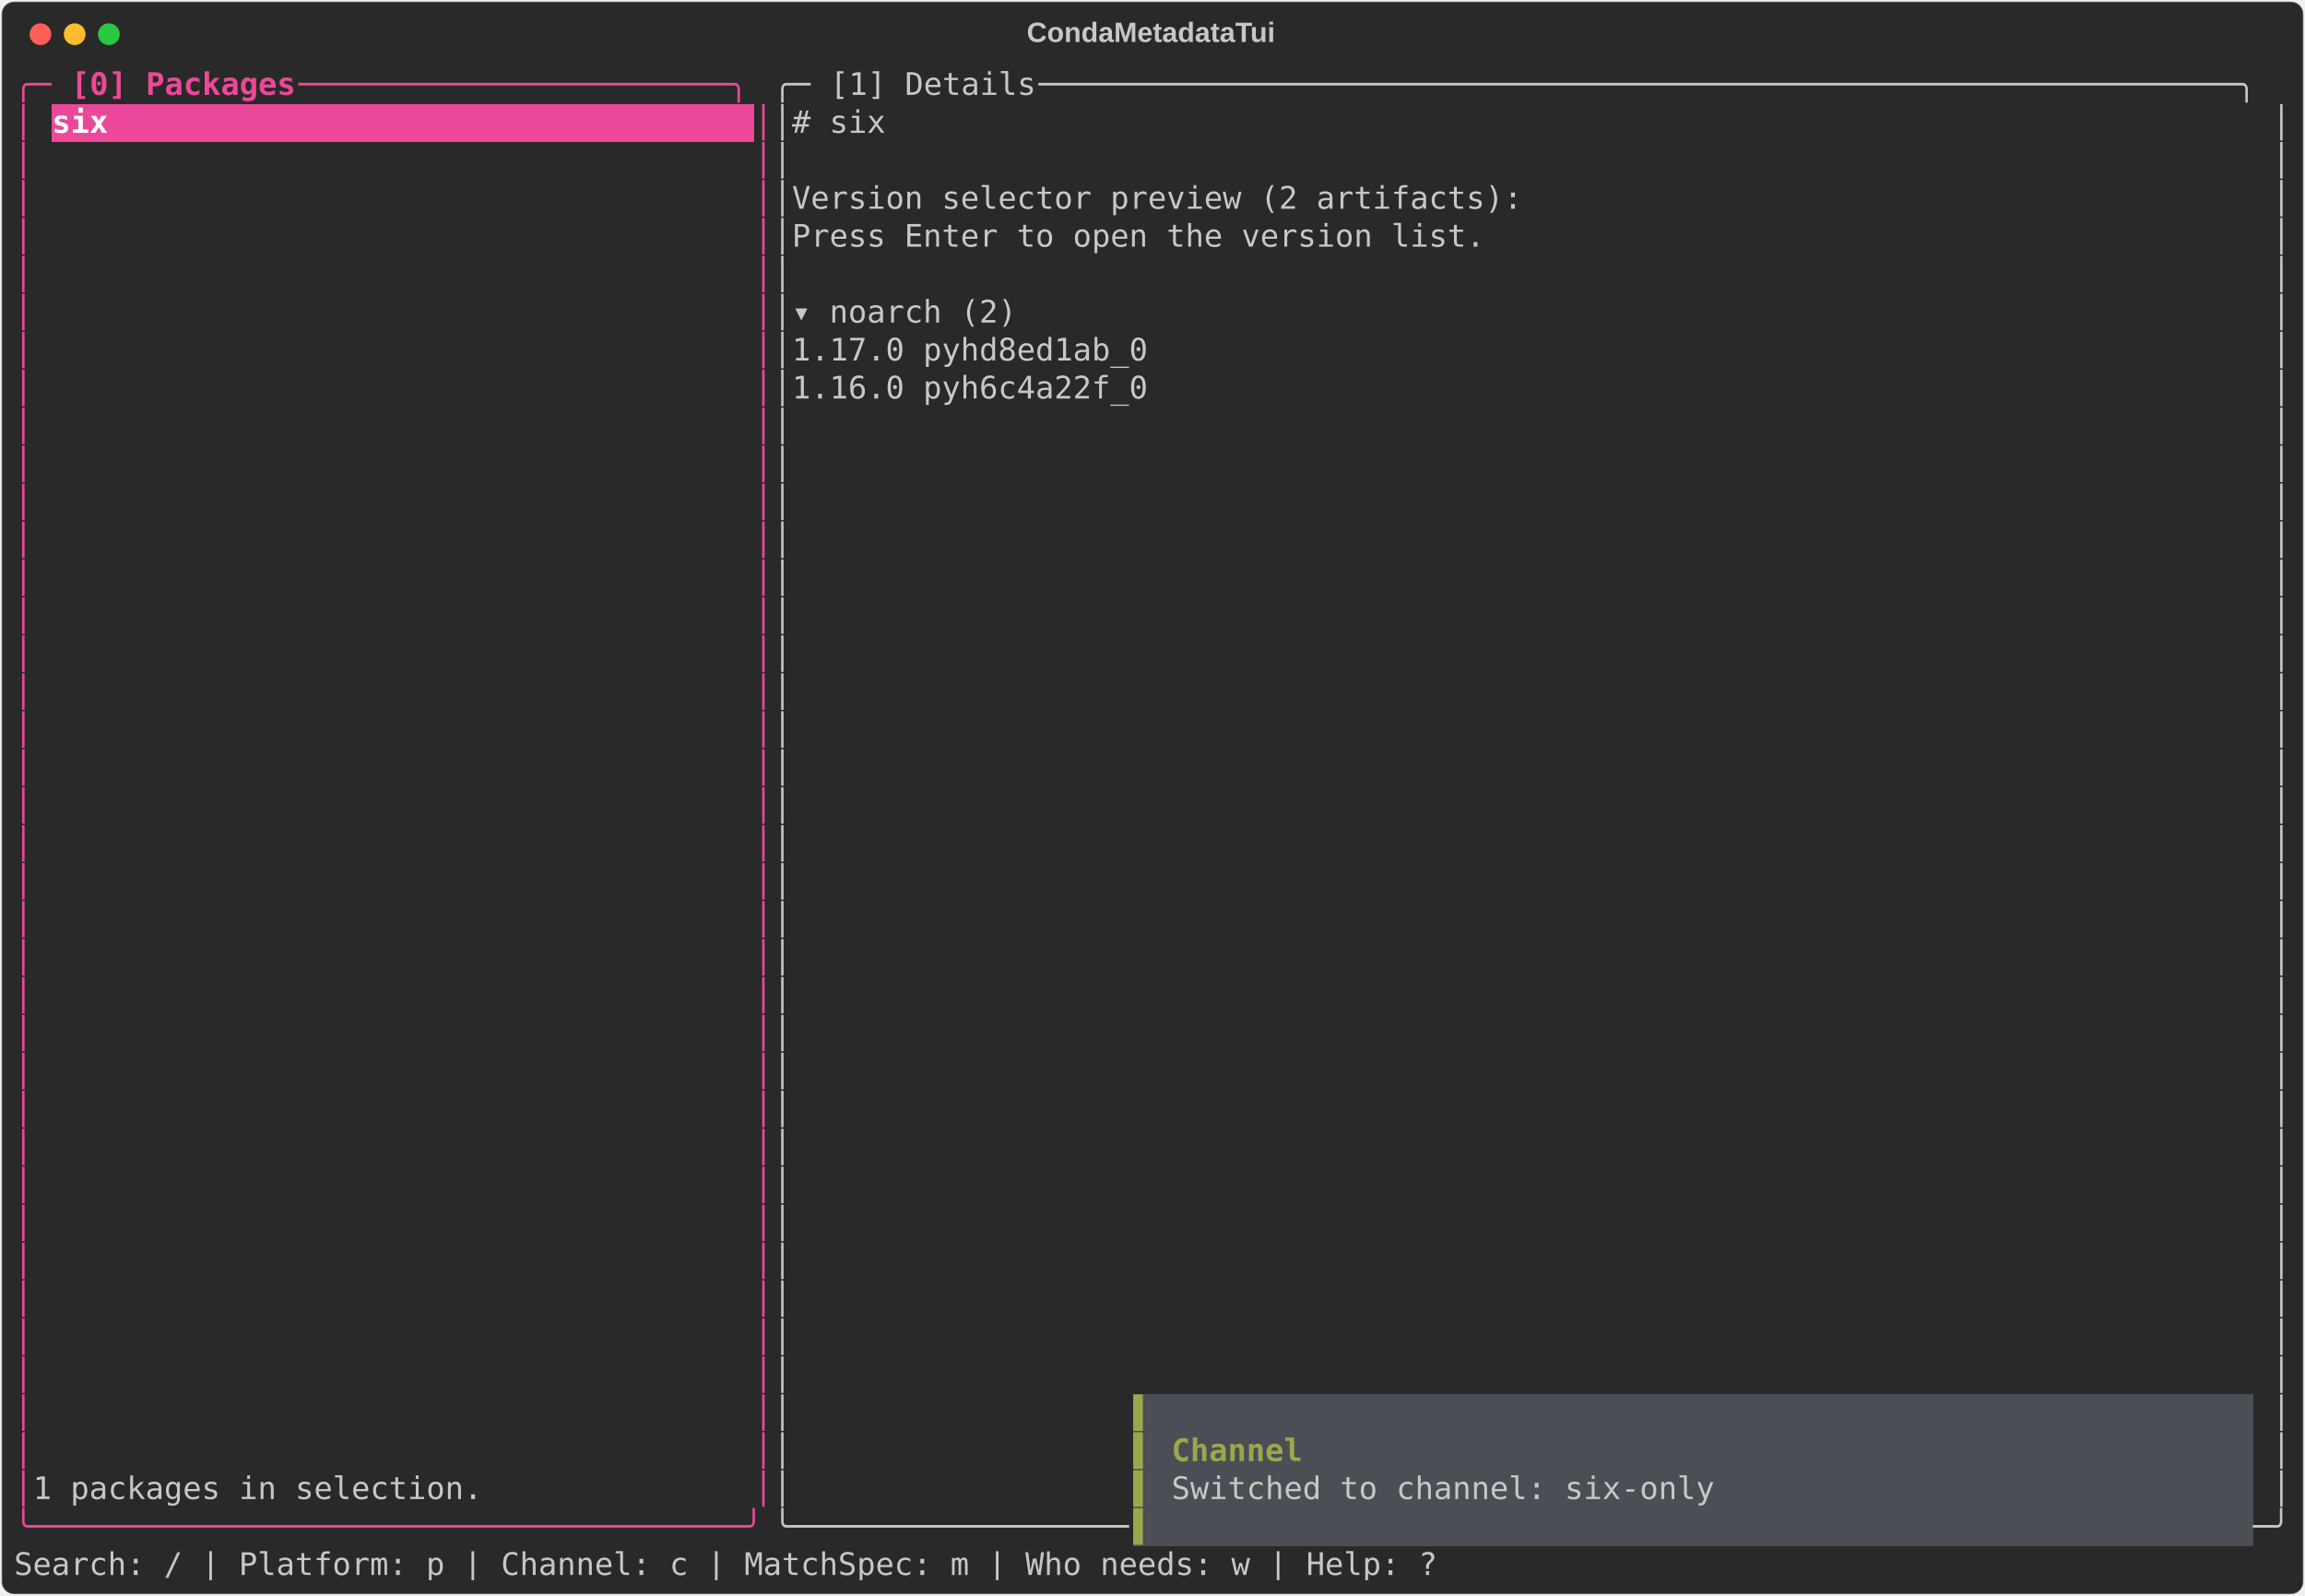
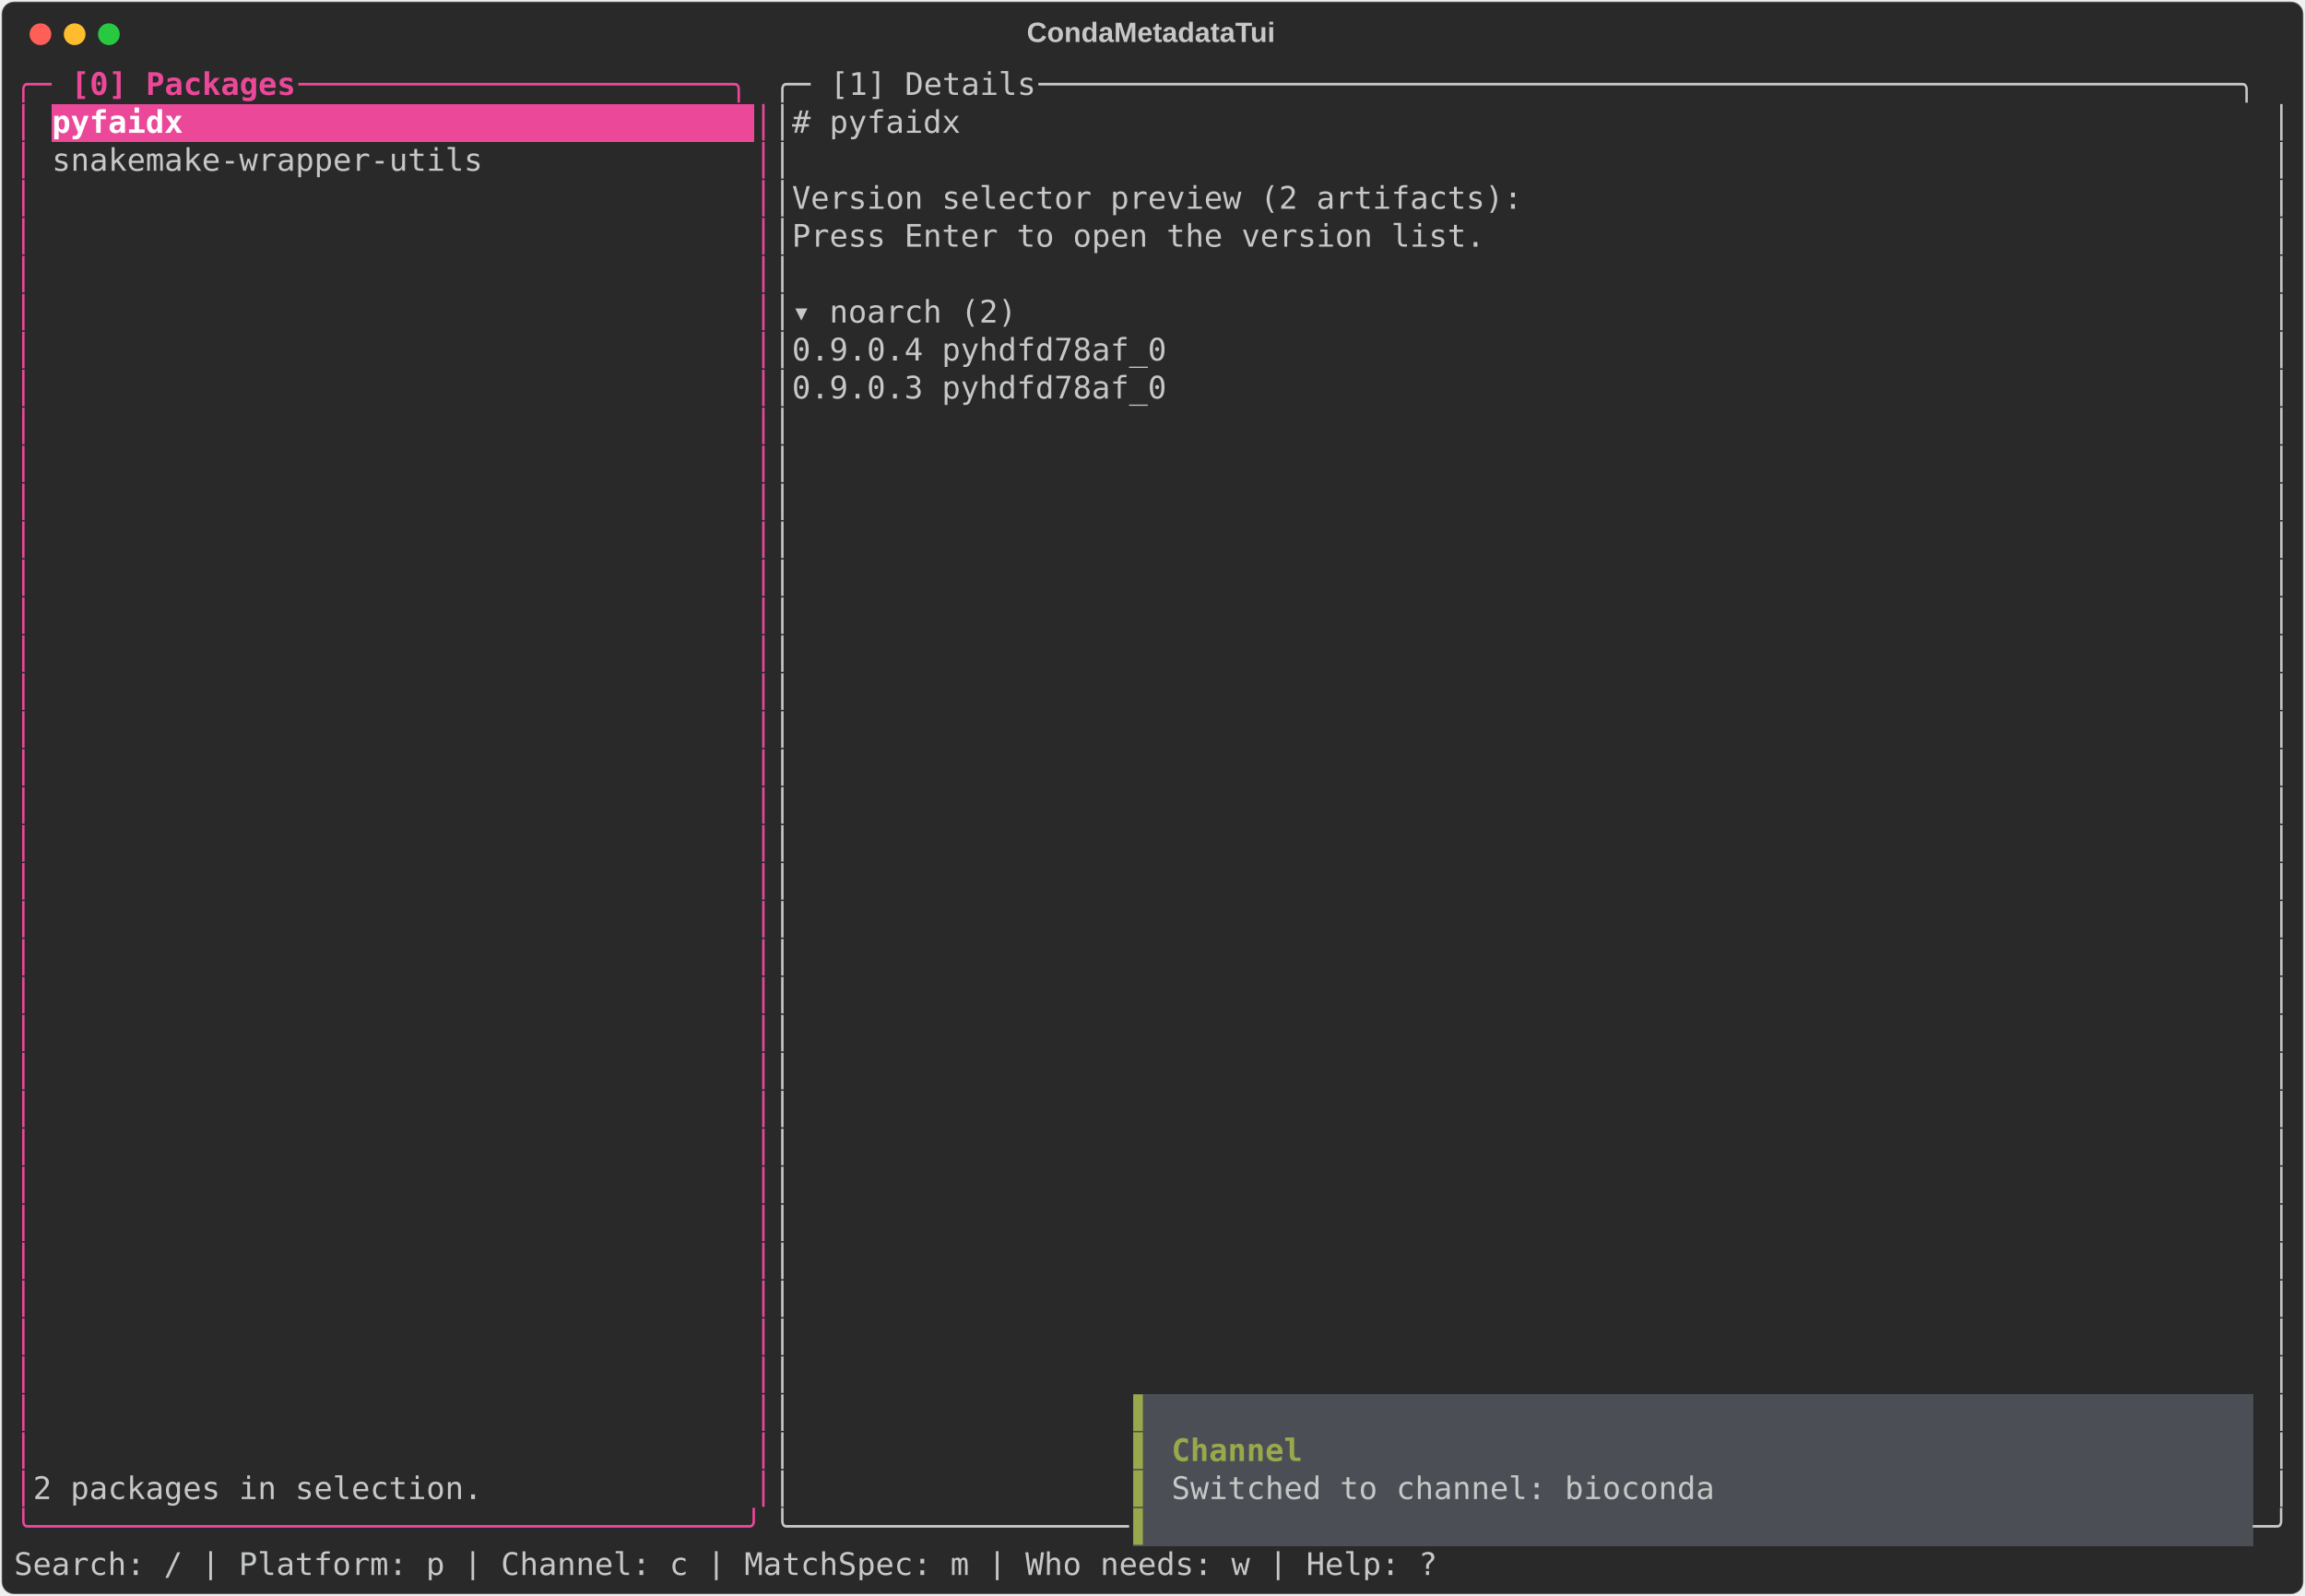
<svg xmlns="http://www.w3.org/2000/svg" class="rich-terminal" viewBox="0 0 1482 1026.0">
  <style>

    @font-face {
        font-family: "Fira Code";
        src: local("FiraCode-Regular"),
                url("https://cdnjs.cloudflare.com/ajax/libs/firacode/6.2.0/woff2/FiraCode-Regular.woff2") format("woff2"),
                url("https://cdnjs.cloudflare.com/ajax/libs/firacode/6.2.0/woff/FiraCode-Regular.woff") format("woff");
        font-style: normal;
        font-weight: 400;
    }
    @font-face {
        font-family: "Fira Code";
        src: local("FiraCode-Bold"),
                url("https://cdnjs.cloudflare.com/ajax/libs/firacode/6.2.0/woff2/FiraCode-Bold.woff2") format("woff2"),
                url("https://cdnjs.cloudflare.com/ajax/libs/firacode/6.2.0/woff/FiraCode-Bold.woff") format("woff");
        font-style: bold;
        font-weight: 700;
    }

    .terminal-matrix {
        font-family: Fira Code, monospace;
        font-size: 20px;
        line-height: 24.4px;
        font-variant-east-asian: full-width;
    }

    .terminal-title {
        font-size: 18px;
        font-weight: bold;
        font-family: arial;
    }

    .terminal-r1 { fill: #ec4899 }
.terminal-r2 { fill: #ec4899;font-weight: bold }
.terminal-r3 { fill: #c5c8c6 }
.terminal-r4 { fill: #ffffff;font-weight: bold }
.terminal-r5 { fill: #98a84b }
.terminal-r6 { fill: #98a84b;font-weight: bold }
    </style>
  <defs>
    <clipPath id="terminal-clip-terminal">
      <rect x="0" y="0" width="1463.0" height="975.0" />
    </clipPath>
    <clipPath id="terminal-line-0">
      <rect x="0" y="1.5" width="1464" height="24.65" />
    </clipPath>
    <clipPath id="terminal-line-1">
      <rect x="0" y="25.9" width="1464" height="24.65" />
    </clipPath>
    <clipPath id="terminal-line-2">
      <rect x="0" y="50.3" width="1464" height="24.65" />
    </clipPath>
    <clipPath id="terminal-line-3">
      <rect x="0" y="74.7" width="1464" height="24.65" />
    </clipPath>
    <clipPath id="terminal-line-4">
      <rect x="0" y="99.1" width="1464" height="24.65" />
    </clipPath>
    <clipPath id="terminal-line-5">
      <rect x="0" y="123.5" width="1464" height="24.65" />
    </clipPath>
    <clipPath id="terminal-line-6">
      <rect x="0" y="147.9" width="1464" height="24.65" />
    </clipPath>
    <clipPath id="terminal-line-7">
      <rect x="0" y="172.3" width="1464" height="24.65" />
    </clipPath>
    <clipPath id="terminal-line-8">
      <rect x="0" y="196.7" width="1464" height="24.65" />
    </clipPath>
    <clipPath id="terminal-line-9">
      <rect x="0" y="221.1" width="1464" height="24.65" />
    </clipPath>
    <clipPath id="terminal-line-10">
      <rect x="0" y="245.5" width="1464" height="24.65" />
    </clipPath>
    <clipPath id="terminal-line-11">
      <rect x="0" y="269.9" width="1464" height="24.65" />
    </clipPath>
    <clipPath id="terminal-line-12">
      <rect x="0" y="294.3" width="1464" height="24.65" />
    </clipPath>
    <clipPath id="terminal-line-13">
      <rect x="0" y="318.7" width="1464" height="24.65" />
    </clipPath>
    <clipPath id="terminal-line-14">
      <rect x="0" y="343.1" width="1464" height="24.65" />
    </clipPath>
    <clipPath id="terminal-line-15">
      <rect x="0" y="367.5" width="1464" height="24.65" />
    </clipPath>
    <clipPath id="terminal-line-16">
      <rect x="0" y="391.9" width="1464" height="24.65" />
    </clipPath>
    <clipPath id="terminal-line-17">
      <rect x="0" y="416.3" width="1464" height="24.65" />
    </clipPath>
    <clipPath id="terminal-line-18">
      <rect x="0" y="440.7" width="1464" height="24.65" />
    </clipPath>
    <clipPath id="terminal-line-19">
      <rect x="0" y="465.1" width="1464" height="24.65" />
    </clipPath>
    <clipPath id="terminal-line-20">
      <rect x="0" y="489.5" width="1464" height="24.65" />
    </clipPath>
    <clipPath id="terminal-line-21">
      <rect x="0" y="513.9" width="1464" height="24.65" />
    </clipPath>
    <clipPath id="terminal-line-22">
      <rect x="0" y="538.3" width="1464" height="24.65" />
    </clipPath>
    <clipPath id="terminal-line-23">
      <rect x="0" y="562.7" width="1464" height="24.65" />
    </clipPath>
    <clipPath id="terminal-line-24">
      <rect x="0" y="587.1" width="1464" height="24.65" />
    </clipPath>
    <clipPath id="terminal-line-25">
      <rect x="0" y="611.5" width="1464" height="24.65" />
    </clipPath>
    <clipPath id="terminal-line-26">
      <rect x="0" y="635.9" width="1464" height="24.65" />
    </clipPath>
    <clipPath id="terminal-line-27">
      <rect x="0" y="660.3" width="1464" height="24.65" />
    </clipPath>
    <clipPath id="terminal-line-28">
      <rect x="0" y="684.7" width="1464" height="24.65" />
    </clipPath>
    <clipPath id="terminal-line-29">
      <rect x="0" y="709.1" width="1464" height="24.65" />
    </clipPath>
    <clipPath id="terminal-line-30">
      <rect x="0" y="733.5" width="1464" height="24.65" />
    </clipPath>
    <clipPath id="terminal-line-31">
      <rect x="0" y="757.9" width="1464" height="24.65" />
    </clipPath>
    <clipPath id="terminal-line-32">
      <rect x="0" y="782.3" width="1464" height="24.65" />
    </clipPath>
    <clipPath id="terminal-line-33">
      <rect x="0" y="806.7" width="1464" height="24.65" />
    </clipPath>
    <clipPath id="terminal-line-34">
      <rect x="0" y="831.1" width="1464" height="24.65" />
    </clipPath>
    <clipPath id="terminal-line-35">
      <rect x="0" y="855.5" width="1464" height="24.65" />
    </clipPath>
    <clipPath id="terminal-line-36">
      <rect x="0" y="879.9" width="1464" height="24.65" />
    </clipPath>
    <clipPath id="terminal-line-37">
      <rect x="0" y="904.3" width="1464" height="24.65" />
    </clipPath>
    <clipPath id="terminal-line-38">
      <rect x="0" y="928.7" width="1464" height="24.65" />
    </clipPath>
  </defs>
  <rect fill="#292929" stroke="rgba(255,255,255,0.35)" stroke-width="1" x="1" y="1" width="1480" height="1024" rx="8" />
  <text class="terminal-title" fill="#c5c8c6" text-anchor="middle" x="740" y="27">CondaMetadataTui</text>
  <g transform="translate(26,22)">
    <circle cx="0" cy="0" r="7" fill="#ff5f57" />
    <circle cx="22" cy="0" r="7" fill="#febc2e" />
    <circle cx="44" cy="0" r="7" fill="#28c840" />
  </g>
  <g transform="translate(9, 41)" clip-path="url(#terminal-clip-terminal)">
-     <rect fill="#ec4899" x="24.4" y="25.9" width="36.6" height="24.65" shape-rendering="crispEdges" />
-     <rect fill="#ec4899" x="61" y="25.9" width="414.8" height="24.65" shape-rendering="crispEdges" />
+     <rect fill="#ec4899" x="24.4" y="25.9" width="85.4" height="24.65" shape-rendering="crispEdges" />
+     <rect fill="#ec4899" x="109.8" y="25.9" width="366" height="24.65" shape-rendering="crispEdges" />
    <rect fill="#4b4e55" x="719.8" y="855.5" width="12.2" height="24.65" shape-rendering="crispEdges" />
    <rect fill="#4b4e55" x="732" y="855.5" width="707.6" height="24.65" shape-rendering="crispEdges" />
    <rect fill="#4b4e55" x="719.8" y="879.9" width="12.2" height="24.65" shape-rendering="crispEdges" />
    <rect fill="#4b4e55" x="732" y="879.9" width="12.2" height="24.65" shape-rendering="crispEdges" />
    <rect fill="#4b4e55" x="744.2" y="879.9" width="85.4" height="24.65" shape-rendering="crispEdges" />
    <rect fill="#4b4e55" x="829.6" y="879.9" width="610" height="24.65" shape-rendering="crispEdges" />
    <rect fill="#4b4e55" x="719.8" y="904.3" width="12.2" height="24.65" shape-rendering="crispEdges" />
    <rect fill="#4b4e55" x="732" y="904.3" width="12.2" height="24.65" shape-rendering="crispEdges" />
    <rect fill="#4b4e55" x="744.2" y="904.3" width="353.8" height="24.65" shape-rendering="crispEdges" />
    <rect fill="#4b4e55" x="1098" y="904.3" width="341.6" height="24.65" shape-rendering="crispEdges" />
    <rect fill="#4b4e55" x="719.8" y="928.7" width="12.2" height="24.65" shape-rendering="crispEdges" />
    <rect fill="#4b4e55" x="732" y="928.7" width="707.6" height="24.65" shape-rendering="crispEdges" />
    <g class="terminal-matrix">
      <text class="terminal-r1" x="0" y="20" textLength="36.6" clip-path="url(#terminal-line-0)">╭─ </text>
      <text class="terminal-r2" x="36.6" y="20" textLength="146.4" clip-path="url(#terminal-line-0)">[0] Packages</text>
      <text class="terminal-r1" x="183" y="20" textLength="305" clip-path="url(#terminal-line-0)"> ───────────────────────╮</text>
      <text class="terminal-r3" x="488" y="20" textLength="36.6" clip-path="url(#terminal-line-0)">╭─ </text>
      <text class="terminal-r3" x="524.6" y="20" textLength="134.2" clip-path="url(#terminal-line-0)">[1] Details</text>
      <text class="terminal-r3" x="658.8" y="20" textLength="805.2" clip-path="url(#terminal-line-0)"> ────────────────────────────────────────────────────────────────╮</text>
      <text class="terminal-r3" x="1464" y="20" textLength="12.2" clip-path="url(#terminal-line-0)">
</text>
      <text class="terminal-r1" x="0" y="44.4" textLength="12.2" clip-path="url(#terminal-line-1)">│</text>
-       <text class="terminal-r4" x="24.4" y="44.4" textLength="36.6" clip-path="url(#terminal-line-1)">six</text>
+       <text class="terminal-r4" x="24.4" y="44.4" textLength="85.4" clip-path="url(#terminal-line-1)">pyfaidx</text>
      <text class="terminal-r1" x="475.8" y="44.4" textLength="12.2" clip-path="url(#terminal-line-1)">│</text>
      <text class="terminal-r3" x="488" y="44.4" textLength="12.2" clip-path="url(#terminal-line-1)">│</text>
-       <text class="terminal-r3" x="500.2" y="44.4" textLength="61" clip-path="url(#terminal-line-1)"># six</text>
+       <text class="terminal-r3" x="500.2" y="44.4" textLength="109.8" clip-path="url(#terminal-line-1)"># pyfaidx</text>
      <text class="terminal-r3" x="1451.8" y="44.4" textLength="12.2" clip-path="url(#terminal-line-1)">│</text>
      <text class="terminal-r3" x="1464" y="44.4" textLength="12.2" clip-path="url(#terminal-line-1)">
</text>
      <text class="terminal-r1" x="0" y="68.8" textLength="12.2" clip-path="url(#terminal-line-2)">│</text>
+       <text class="terminal-r3" x="24.4" y="68.8" textLength="280.6" clip-path="url(#terminal-line-2)">snakemake-wrapper-utils</text>
      <text class="terminal-r1" x="475.8" y="68.8" textLength="12.2" clip-path="url(#terminal-line-2)">│</text>
      <text class="terminal-r3" x="488" y="68.8" textLength="12.2" clip-path="url(#terminal-line-2)">│</text>
      <text class="terminal-r3" x="1451.8" y="68.8" textLength="12.2" clip-path="url(#terminal-line-2)">│</text>
      <text class="terminal-r3" x="1464" y="68.8" textLength="12.2" clip-path="url(#terminal-line-2)">
</text>
      <text class="terminal-r1" x="0" y="93.2" textLength="12.2" clip-path="url(#terminal-line-3)">│</text>
      <text class="terminal-r1" x="475.8" y="93.2" textLength="12.2" clip-path="url(#terminal-line-3)">│</text>
      <text class="terminal-r3" x="488" y="93.2" textLength="12.2" clip-path="url(#terminal-line-3)">│</text>
      <text class="terminal-r3" x="500.2" y="93.2" textLength="475.8" clip-path="url(#terminal-line-3)">Version selector preview (2 artifacts):</text>
      <text class="terminal-r3" x="1451.8" y="93.2" textLength="12.2" clip-path="url(#terminal-line-3)">│</text>
      <text class="terminal-r3" x="1464" y="93.2" textLength="12.2" clip-path="url(#terminal-line-3)">
</text>
      <text class="terminal-r1" x="0" y="117.6" textLength="12.2" clip-path="url(#terminal-line-4)">│</text>
      <text class="terminal-r1" x="475.8" y="117.6" textLength="12.2" clip-path="url(#terminal-line-4)">│</text>
      <text class="terminal-r3" x="488" y="117.6" textLength="12.2" clip-path="url(#terminal-line-4)">│</text>
      <text class="terminal-r3" x="500.2" y="117.6" textLength="451.4" clip-path="url(#terminal-line-4)">Press Enter to open the version list.</text>
      <text class="terminal-r3" x="1451.8" y="117.6" textLength="12.2" clip-path="url(#terminal-line-4)">│</text>
      <text class="terminal-r3" x="1464" y="117.6" textLength="12.2" clip-path="url(#terminal-line-4)">
</text>
      <text class="terminal-r1" x="0" y="142" textLength="12.2" clip-path="url(#terminal-line-5)">│</text>
      <text class="terminal-r1" x="475.8" y="142" textLength="12.2" clip-path="url(#terminal-line-5)">│</text>
      <text class="terminal-r3" x="488" y="142" textLength="12.2" clip-path="url(#terminal-line-5)">│</text>
      <text class="terminal-r3" x="1451.8" y="142" textLength="12.2" clip-path="url(#terminal-line-5)">│</text>
      <text class="terminal-r3" x="1464" y="142" textLength="12.2" clip-path="url(#terminal-line-5)">
</text>
      <text class="terminal-r1" x="0" y="166.4" textLength="12.2" clip-path="url(#terminal-line-6)">│</text>
      <text class="terminal-r1" x="475.8" y="166.4" textLength="12.2" clip-path="url(#terminal-line-6)">│</text>
      <text class="terminal-r3" x="488" y="166.4" textLength="12.2" clip-path="url(#terminal-line-6)">│</text>
      <text class="terminal-r3" x="500.2" y="166.4" textLength="146.4" clip-path="url(#terminal-line-6)">▾ noarch (2)</text>
      <text class="terminal-r3" x="1451.8" y="166.4" textLength="12.2" clip-path="url(#terminal-line-6)">│</text>
      <text class="terminal-r3" x="1464" y="166.4" textLength="12.2" clip-path="url(#terminal-line-6)">
</text>
      <text class="terminal-r1" x="0" y="190.8" textLength="12.2" clip-path="url(#terminal-line-7)">│</text>
      <text class="terminal-r1" x="475.8" y="190.8" textLength="12.2" clip-path="url(#terminal-line-7)">│</text>
      <text class="terminal-r3" x="488" y="190.8" textLength="12.2" clip-path="url(#terminal-line-7)">│</text>
-       <text class="terminal-r3" x="500.2" y="190.8" textLength="231.8" clip-path="url(#terminal-line-7)">1.17.0 pyhd8ed1ab_0</text>
+       <text class="terminal-r3" x="500.2" y="190.8" textLength="244" clip-path="url(#terminal-line-7)">0.9.0.4 pyhdfd78af_0</text>
      <text class="terminal-r3" x="1451.8" y="190.8" textLength="12.2" clip-path="url(#terminal-line-7)">│</text>
      <text class="terminal-r3" x="1464" y="190.8" textLength="12.2" clip-path="url(#terminal-line-7)">
</text>
      <text class="terminal-r1" x="0" y="215.2" textLength="12.2" clip-path="url(#terminal-line-8)">│</text>
      <text class="terminal-r1" x="475.8" y="215.2" textLength="12.2" clip-path="url(#terminal-line-8)">│</text>
      <text class="terminal-r3" x="488" y="215.2" textLength="12.2" clip-path="url(#terminal-line-8)">│</text>
-       <text class="terminal-r3" x="500.2" y="215.2" textLength="231.8" clip-path="url(#terminal-line-8)">1.16.0 pyh6c4a22f_0</text>
+       <text class="terminal-r3" x="500.2" y="215.2" textLength="244" clip-path="url(#terminal-line-8)">0.9.0.3 pyhdfd78af_0</text>
      <text class="terminal-r3" x="1451.8" y="215.2" textLength="12.2" clip-path="url(#terminal-line-8)">│</text>
      <text class="terminal-r3" x="1464" y="215.2" textLength="12.2" clip-path="url(#terminal-line-8)">
</text>
      <text class="terminal-r1" x="0" y="239.6" textLength="12.2" clip-path="url(#terminal-line-9)">│</text>
      <text class="terminal-r1" x="475.8" y="239.6" textLength="12.2" clip-path="url(#terminal-line-9)">│</text>
      <text class="terminal-r3" x="488" y="239.6" textLength="12.2" clip-path="url(#terminal-line-9)">│</text>
      <text class="terminal-r3" x="1451.8" y="239.6" textLength="12.2" clip-path="url(#terminal-line-9)">│</text>
      <text class="terminal-r3" x="1464" y="239.6" textLength="12.2" clip-path="url(#terminal-line-9)">
</text>
      <text class="terminal-r1" x="0" y="264" textLength="12.2" clip-path="url(#terminal-line-10)">│</text>
      <text class="terminal-r1" x="475.8" y="264" textLength="12.2" clip-path="url(#terminal-line-10)">│</text>
      <text class="terminal-r3" x="488" y="264" textLength="12.2" clip-path="url(#terminal-line-10)">│</text>
      <text class="terminal-r3" x="1451.8" y="264" textLength="12.2" clip-path="url(#terminal-line-10)">│</text>
      <text class="terminal-r3" x="1464" y="264" textLength="12.2" clip-path="url(#terminal-line-10)">
</text>
      <text class="terminal-r1" x="0" y="288.4" textLength="12.2" clip-path="url(#terminal-line-11)">│</text>
      <text class="terminal-r1" x="475.8" y="288.4" textLength="12.2" clip-path="url(#terminal-line-11)">│</text>
      <text class="terminal-r3" x="488" y="288.4" textLength="12.2" clip-path="url(#terminal-line-11)">│</text>
      <text class="terminal-r3" x="1451.8" y="288.4" textLength="12.2" clip-path="url(#terminal-line-11)">│</text>
      <text class="terminal-r3" x="1464" y="288.4" textLength="12.2" clip-path="url(#terminal-line-11)">
</text>
      <text class="terminal-r1" x="0" y="312.8" textLength="12.2" clip-path="url(#terminal-line-12)">│</text>
      <text class="terminal-r1" x="475.8" y="312.8" textLength="12.2" clip-path="url(#terminal-line-12)">│</text>
      <text class="terminal-r3" x="488" y="312.8" textLength="12.2" clip-path="url(#terminal-line-12)">│</text>
      <text class="terminal-r3" x="1451.8" y="312.8" textLength="12.2" clip-path="url(#terminal-line-12)">│</text>
      <text class="terminal-r3" x="1464" y="312.8" textLength="12.2" clip-path="url(#terminal-line-12)">
</text>
      <text class="terminal-r1" x="0" y="337.2" textLength="12.2" clip-path="url(#terminal-line-13)">│</text>
      <text class="terminal-r1" x="475.8" y="337.2" textLength="12.2" clip-path="url(#terminal-line-13)">│</text>
      <text class="terminal-r3" x="488" y="337.2" textLength="12.2" clip-path="url(#terminal-line-13)">│</text>
      <text class="terminal-r3" x="1451.8" y="337.2" textLength="12.2" clip-path="url(#terminal-line-13)">│</text>
      <text class="terminal-r3" x="1464" y="337.2" textLength="12.2" clip-path="url(#terminal-line-13)">
</text>
      <text class="terminal-r1" x="0" y="361.6" textLength="12.2" clip-path="url(#terminal-line-14)">│</text>
      <text class="terminal-r1" x="475.8" y="361.6" textLength="12.2" clip-path="url(#terminal-line-14)">│</text>
      <text class="terminal-r3" x="488" y="361.6" textLength="12.2" clip-path="url(#terminal-line-14)">│</text>
      <text class="terminal-r3" x="1451.8" y="361.6" textLength="12.2" clip-path="url(#terminal-line-14)">│</text>
      <text class="terminal-r3" x="1464" y="361.6" textLength="12.2" clip-path="url(#terminal-line-14)">
</text>
      <text class="terminal-r1" x="0" y="386" textLength="12.2" clip-path="url(#terminal-line-15)">│</text>
      <text class="terminal-r1" x="475.8" y="386" textLength="12.2" clip-path="url(#terminal-line-15)">│</text>
      <text class="terminal-r3" x="488" y="386" textLength="12.2" clip-path="url(#terminal-line-15)">│</text>
      <text class="terminal-r3" x="1451.8" y="386" textLength="12.2" clip-path="url(#terminal-line-15)">│</text>
      <text class="terminal-r3" x="1464" y="386" textLength="12.2" clip-path="url(#terminal-line-15)">
</text>
      <text class="terminal-r1" x="0" y="410.4" textLength="12.2" clip-path="url(#terminal-line-16)">│</text>
      <text class="terminal-r1" x="475.8" y="410.4" textLength="12.2" clip-path="url(#terminal-line-16)">│</text>
      <text class="terminal-r3" x="488" y="410.4" textLength="12.2" clip-path="url(#terminal-line-16)">│</text>
      <text class="terminal-r3" x="1451.8" y="410.4" textLength="12.2" clip-path="url(#terminal-line-16)">│</text>
      <text class="terminal-r3" x="1464" y="410.4" textLength="12.2" clip-path="url(#terminal-line-16)">
</text>
      <text class="terminal-r1" x="0" y="434.8" textLength="12.2" clip-path="url(#terminal-line-17)">│</text>
      <text class="terminal-r1" x="475.8" y="434.8" textLength="12.2" clip-path="url(#terminal-line-17)">│</text>
      <text class="terminal-r3" x="488" y="434.8" textLength="12.2" clip-path="url(#terminal-line-17)">│</text>
      <text class="terminal-r3" x="1451.8" y="434.8" textLength="12.2" clip-path="url(#terminal-line-17)">│</text>
      <text class="terminal-r3" x="1464" y="434.8" textLength="12.2" clip-path="url(#terminal-line-17)">
</text>
      <text class="terminal-r1" x="0" y="459.2" textLength="12.2" clip-path="url(#terminal-line-18)">│</text>
      <text class="terminal-r1" x="475.8" y="459.2" textLength="12.2" clip-path="url(#terminal-line-18)">│</text>
      <text class="terminal-r3" x="488" y="459.2" textLength="12.2" clip-path="url(#terminal-line-18)">│</text>
      <text class="terminal-r3" x="1451.8" y="459.2" textLength="12.2" clip-path="url(#terminal-line-18)">│</text>
      <text class="terminal-r3" x="1464" y="459.2" textLength="12.2" clip-path="url(#terminal-line-18)">
</text>
      <text class="terminal-r1" x="0" y="483.6" textLength="12.2" clip-path="url(#terminal-line-19)">│</text>
      <text class="terminal-r1" x="475.8" y="483.6" textLength="12.2" clip-path="url(#terminal-line-19)">│</text>
      <text class="terminal-r3" x="488" y="483.6" textLength="12.2" clip-path="url(#terminal-line-19)">│</text>
      <text class="terminal-r3" x="1451.8" y="483.6" textLength="12.2" clip-path="url(#terminal-line-19)">│</text>
      <text class="terminal-r3" x="1464" y="483.6" textLength="12.2" clip-path="url(#terminal-line-19)">
</text>
      <text class="terminal-r1" x="0" y="508" textLength="12.2" clip-path="url(#terminal-line-20)">│</text>
      <text class="terminal-r1" x="475.8" y="508" textLength="12.2" clip-path="url(#terminal-line-20)">│</text>
      <text class="terminal-r3" x="488" y="508" textLength="12.2" clip-path="url(#terminal-line-20)">│</text>
      <text class="terminal-r3" x="1451.8" y="508" textLength="12.2" clip-path="url(#terminal-line-20)">│</text>
      <text class="terminal-r3" x="1464" y="508" textLength="12.2" clip-path="url(#terminal-line-20)">
</text>
      <text class="terminal-r1" x="0" y="532.4" textLength="12.2" clip-path="url(#terminal-line-21)">│</text>
      <text class="terminal-r1" x="475.8" y="532.4" textLength="12.2" clip-path="url(#terminal-line-21)">│</text>
      <text class="terminal-r3" x="488" y="532.4" textLength="12.2" clip-path="url(#terminal-line-21)">│</text>
      <text class="terminal-r3" x="1451.8" y="532.4" textLength="12.2" clip-path="url(#terminal-line-21)">│</text>
      <text class="terminal-r3" x="1464" y="532.4" textLength="12.2" clip-path="url(#terminal-line-21)">
</text>
      <text class="terminal-r1" x="0" y="556.8" textLength="12.2" clip-path="url(#terminal-line-22)">│</text>
      <text class="terminal-r1" x="475.8" y="556.8" textLength="12.2" clip-path="url(#terminal-line-22)">│</text>
      <text class="terminal-r3" x="488" y="556.8" textLength="12.2" clip-path="url(#terminal-line-22)">│</text>
      <text class="terminal-r3" x="1451.8" y="556.8" textLength="12.2" clip-path="url(#terminal-line-22)">│</text>
      <text class="terminal-r3" x="1464" y="556.8" textLength="12.2" clip-path="url(#terminal-line-22)">
</text>
      <text class="terminal-r1" x="0" y="581.2" textLength="12.2" clip-path="url(#terminal-line-23)">│</text>
      <text class="terminal-r1" x="475.8" y="581.2" textLength="12.2" clip-path="url(#terminal-line-23)">│</text>
      <text class="terminal-r3" x="488" y="581.2" textLength="12.2" clip-path="url(#terminal-line-23)">│</text>
      <text class="terminal-r3" x="1451.8" y="581.2" textLength="12.2" clip-path="url(#terminal-line-23)">│</text>
      <text class="terminal-r3" x="1464" y="581.2" textLength="12.2" clip-path="url(#terminal-line-23)">
</text>
      <text class="terminal-r1" x="0" y="605.6" textLength="12.2" clip-path="url(#terminal-line-24)">│</text>
      <text class="terminal-r1" x="475.8" y="605.6" textLength="12.2" clip-path="url(#terminal-line-24)">│</text>
      <text class="terminal-r3" x="488" y="605.6" textLength="12.2" clip-path="url(#terminal-line-24)">│</text>
      <text class="terminal-r3" x="1451.8" y="605.6" textLength="12.2" clip-path="url(#terminal-line-24)">│</text>
      <text class="terminal-r3" x="1464" y="605.6" textLength="12.2" clip-path="url(#terminal-line-24)">
</text>
      <text class="terminal-r1" x="0" y="630" textLength="12.2" clip-path="url(#terminal-line-25)">│</text>
      <text class="terminal-r1" x="475.8" y="630" textLength="12.2" clip-path="url(#terminal-line-25)">│</text>
      <text class="terminal-r3" x="488" y="630" textLength="12.2" clip-path="url(#terminal-line-25)">│</text>
      <text class="terminal-r3" x="1451.8" y="630" textLength="12.2" clip-path="url(#terminal-line-25)">│</text>
      <text class="terminal-r3" x="1464" y="630" textLength="12.2" clip-path="url(#terminal-line-25)">
</text>
      <text class="terminal-r1" x="0" y="654.4" textLength="12.2" clip-path="url(#terminal-line-26)">│</text>
      <text class="terminal-r1" x="475.8" y="654.4" textLength="12.2" clip-path="url(#terminal-line-26)">│</text>
      <text class="terminal-r3" x="488" y="654.4" textLength="12.2" clip-path="url(#terminal-line-26)">│</text>
      <text class="terminal-r3" x="1451.8" y="654.4" textLength="12.2" clip-path="url(#terminal-line-26)">│</text>
      <text class="terminal-r3" x="1464" y="654.4" textLength="12.2" clip-path="url(#terminal-line-26)">
</text>
      <text class="terminal-r1" x="0" y="678.8" textLength="12.2" clip-path="url(#terminal-line-27)">│</text>
      <text class="terminal-r1" x="475.8" y="678.8" textLength="12.2" clip-path="url(#terminal-line-27)">│</text>
      <text class="terminal-r3" x="488" y="678.8" textLength="12.2" clip-path="url(#terminal-line-27)">│</text>
      <text class="terminal-r3" x="1451.8" y="678.8" textLength="12.2" clip-path="url(#terminal-line-27)">│</text>
      <text class="terminal-r3" x="1464" y="678.8" textLength="12.2" clip-path="url(#terminal-line-27)">
</text>
      <text class="terminal-r1" x="0" y="703.2" textLength="12.2" clip-path="url(#terminal-line-28)">│</text>
      <text class="terminal-r1" x="475.8" y="703.2" textLength="12.2" clip-path="url(#terminal-line-28)">│</text>
      <text class="terminal-r3" x="488" y="703.2" textLength="12.2" clip-path="url(#terminal-line-28)">│</text>
      <text class="terminal-r3" x="1451.8" y="703.2" textLength="12.2" clip-path="url(#terminal-line-28)">│</text>
      <text class="terminal-r3" x="1464" y="703.2" textLength="12.2" clip-path="url(#terminal-line-28)">
</text>
      <text class="terminal-r1" x="0" y="727.6" textLength="12.2" clip-path="url(#terminal-line-29)">│</text>
      <text class="terminal-r1" x="475.8" y="727.6" textLength="12.2" clip-path="url(#terminal-line-29)">│</text>
      <text class="terminal-r3" x="488" y="727.6" textLength="12.2" clip-path="url(#terminal-line-29)">│</text>
      <text class="terminal-r3" x="1451.8" y="727.6" textLength="12.2" clip-path="url(#terminal-line-29)">│</text>
      <text class="terminal-r3" x="1464" y="727.6" textLength="12.2" clip-path="url(#terminal-line-29)">
</text>
      <text class="terminal-r1" x="0" y="752" textLength="12.2" clip-path="url(#terminal-line-30)">│</text>
      <text class="terminal-r1" x="475.8" y="752" textLength="12.2" clip-path="url(#terminal-line-30)">│</text>
      <text class="terminal-r3" x="488" y="752" textLength="12.2" clip-path="url(#terminal-line-30)">│</text>
      <text class="terminal-r3" x="1451.8" y="752" textLength="12.2" clip-path="url(#terminal-line-30)">│</text>
      <text class="terminal-r3" x="1464" y="752" textLength="12.2" clip-path="url(#terminal-line-30)">
</text>
      <text class="terminal-r1" x="0" y="776.4" textLength="12.2" clip-path="url(#terminal-line-31)">│</text>
      <text class="terminal-r1" x="475.8" y="776.4" textLength="12.2" clip-path="url(#terminal-line-31)">│</text>
      <text class="terminal-r3" x="488" y="776.4" textLength="12.2" clip-path="url(#terminal-line-31)">│</text>
      <text class="terminal-r3" x="1451.8" y="776.4" textLength="12.2" clip-path="url(#terminal-line-31)">│</text>
      <text class="terminal-r3" x="1464" y="776.4" textLength="12.2" clip-path="url(#terminal-line-31)">
</text>
      <text class="terminal-r1" x="0" y="800.8" textLength="12.2" clip-path="url(#terminal-line-32)">│</text>
      <text class="terminal-r1" x="475.8" y="800.8" textLength="12.2" clip-path="url(#terminal-line-32)">│</text>
      <text class="terminal-r3" x="488" y="800.8" textLength="12.2" clip-path="url(#terminal-line-32)">│</text>
      <text class="terminal-r3" x="1451.8" y="800.8" textLength="12.2" clip-path="url(#terminal-line-32)">│</text>
      <text class="terminal-r3" x="1464" y="800.8" textLength="12.2" clip-path="url(#terminal-line-32)">
</text>
      <text class="terminal-r1" x="0" y="825.2" textLength="12.2" clip-path="url(#terminal-line-33)">│</text>
      <text class="terminal-r1" x="475.8" y="825.2" textLength="12.2" clip-path="url(#terminal-line-33)">│</text>
      <text class="terminal-r3" x="488" y="825.2" textLength="12.2" clip-path="url(#terminal-line-33)">│</text>
      <text class="terminal-r3" x="1451.8" y="825.2" textLength="12.2" clip-path="url(#terminal-line-33)">│</text>
      <text class="terminal-r3" x="1464" y="825.2" textLength="12.2" clip-path="url(#terminal-line-33)">
</text>
      <text class="terminal-r1" x="0" y="849.6" textLength="12.2" clip-path="url(#terminal-line-34)">│</text>
      <text class="terminal-r1" x="475.8" y="849.6" textLength="12.2" clip-path="url(#terminal-line-34)">│</text>
      <text class="terminal-r3" x="488" y="849.6" textLength="12.2" clip-path="url(#terminal-line-34)">│</text>
      <text class="terminal-r3" x="1451.8" y="849.6" textLength="12.2" clip-path="url(#terminal-line-34)">│</text>
      <text class="terminal-r3" x="1464" y="849.6" textLength="12.2" clip-path="url(#terminal-line-34)">
</text>
      <text class="terminal-r1" x="0" y="874" textLength="12.2" clip-path="url(#terminal-line-35)">│</text>
      <text class="terminal-r1" x="475.8" y="874" textLength="12.2" clip-path="url(#terminal-line-35)">│</text>
      <text class="terminal-r3" x="488" y="874" textLength="12.2" clip-path="url(#terminal-line-35)">│</text>
      <text class="terminal-r5" x="719.8" y="874" textLength="12.2" clip-path="url(#terminal-line-35)">▌</text>
      <text class="terminal-r3" x="1451.8" y="874" textLength="12.2" clip-path="url(#terminal-line-35)">│</text>
      <text class="terminal-r3" x="1464" y="874" textLength="12.2" clip-path="url(#terminal-line-35)">
</text>
      <text class="terminal-r1" x="0" y="898.4" textLength="12.2" clip-path="url(#terminal-line-36)">│</text>
      <text class="terminal-r1" x="475.8" y="898.4" textLength="12.2" clip-path="url(#terminal-line-36)">│</text>
      <text class="terminal-r3" x="488" y="898.4" textLength="12.2" clip-path="url(#terminal-line-36)">│</text>
      <text class="terminal-r5" x="719.8" y="898.4" textLength="12.2" clip-path="url(#terminal-line-36)">▌</text>
      <text class="terminal-r6" x="744.2" y="898.4" textLength="85.4" clip-path="url(#terminal-line-36)">Channel</text>
      <text class="terminal-r3" x="1451.8" y="898.4" textLength="12.2" clip-path="url(#terminal-line-36)">│</text>
      <text class="terminal-r3" x="1464" y="898.4" textLength="12.2" clip-path="url(#terminal-line-36)">
</text>
      <text class="terminal-r1" x="0" y="922.8" textLength="12.2" clip-path="url(#terminal-line-37)">│</text>
-       <text class="terminal-r3" x="12.2" y="922.8" textLength="292.8" clip-path="url(#terminal-line-37)">1 packages in selection.</text>
+       <text class="terminal-r3" x="12.2" y="922.8" textLength="292.8" clip-path="url(#terminal-line-37)">2 packages in selection.</text>
      <text class="terminal-r1" x="475.8" y="922.8" textLength="12.2" clip-path="url(#terminal-line-37)">│</text>
      <text class="terminal-r3" x="488" y="922.8" textLength="12.2" clip-path="url(#terminal-line-37)">│</text>
      <text class="terminal-r5" x="719.8" y="922.8" textLength="12.2" clip-path="url(#terminal-line-37)">▌</text>
-       <text class="terminal-r3" x="744.2" y="922.8" textLength="353.8" clip-path="url(#terminal-line-37)">Switched to channel: six-only</text>
+       <text class="terminal-r3" x="744.2" y="922.8" textLength="353.8" clip-path="url(#terminal-line-37)">Switched to channel: bioconda</text>
      <text class="terminal-r3" x="1451.8" y="922.8" textLength="12.2" clip-path="url(#terminal-line-37)">│</text>
      <text class="terminal-r3" x="1464" y="922.8" textLength="12.2" clip-path="url(#terminal-line-37)">
</text>
      <text class="terminal-r1" x="0" y="947.2" textLength="488" clip-path="url(#terminal-line-38)">╰──────────────────────────────────────╯</text>
      <text class="terminal-r3" x="488" y="947.2" textLength="231.8" clip-path="url(#terminal-line-38)">╰──────────────────</text>
      <text class="terminal-r5" x="719.8" y="947.2" textLength="12.2" clip-path="url(#terminal-line-38)">▌</text>
      <text class="terminal-r3" x="1439.6" y="947.2" textLength="24.4" clip-path="url(#terminal-line-38)">─╯</text>
      <text class="terminal-r3" x="1464" y="947.2" textLength="12.2" clip-path="url(#terminal-line-38)">
</text>
      <text class="terminal-r3" x="0" y="971.6" textLength="927.2" clip-path="url(#terminal-line-39)">Search: / | Platform: p | Channel: c | MatchSpec: m | Who needs: w | Help: ?</text>
    </g>
  </g>
</svg>
